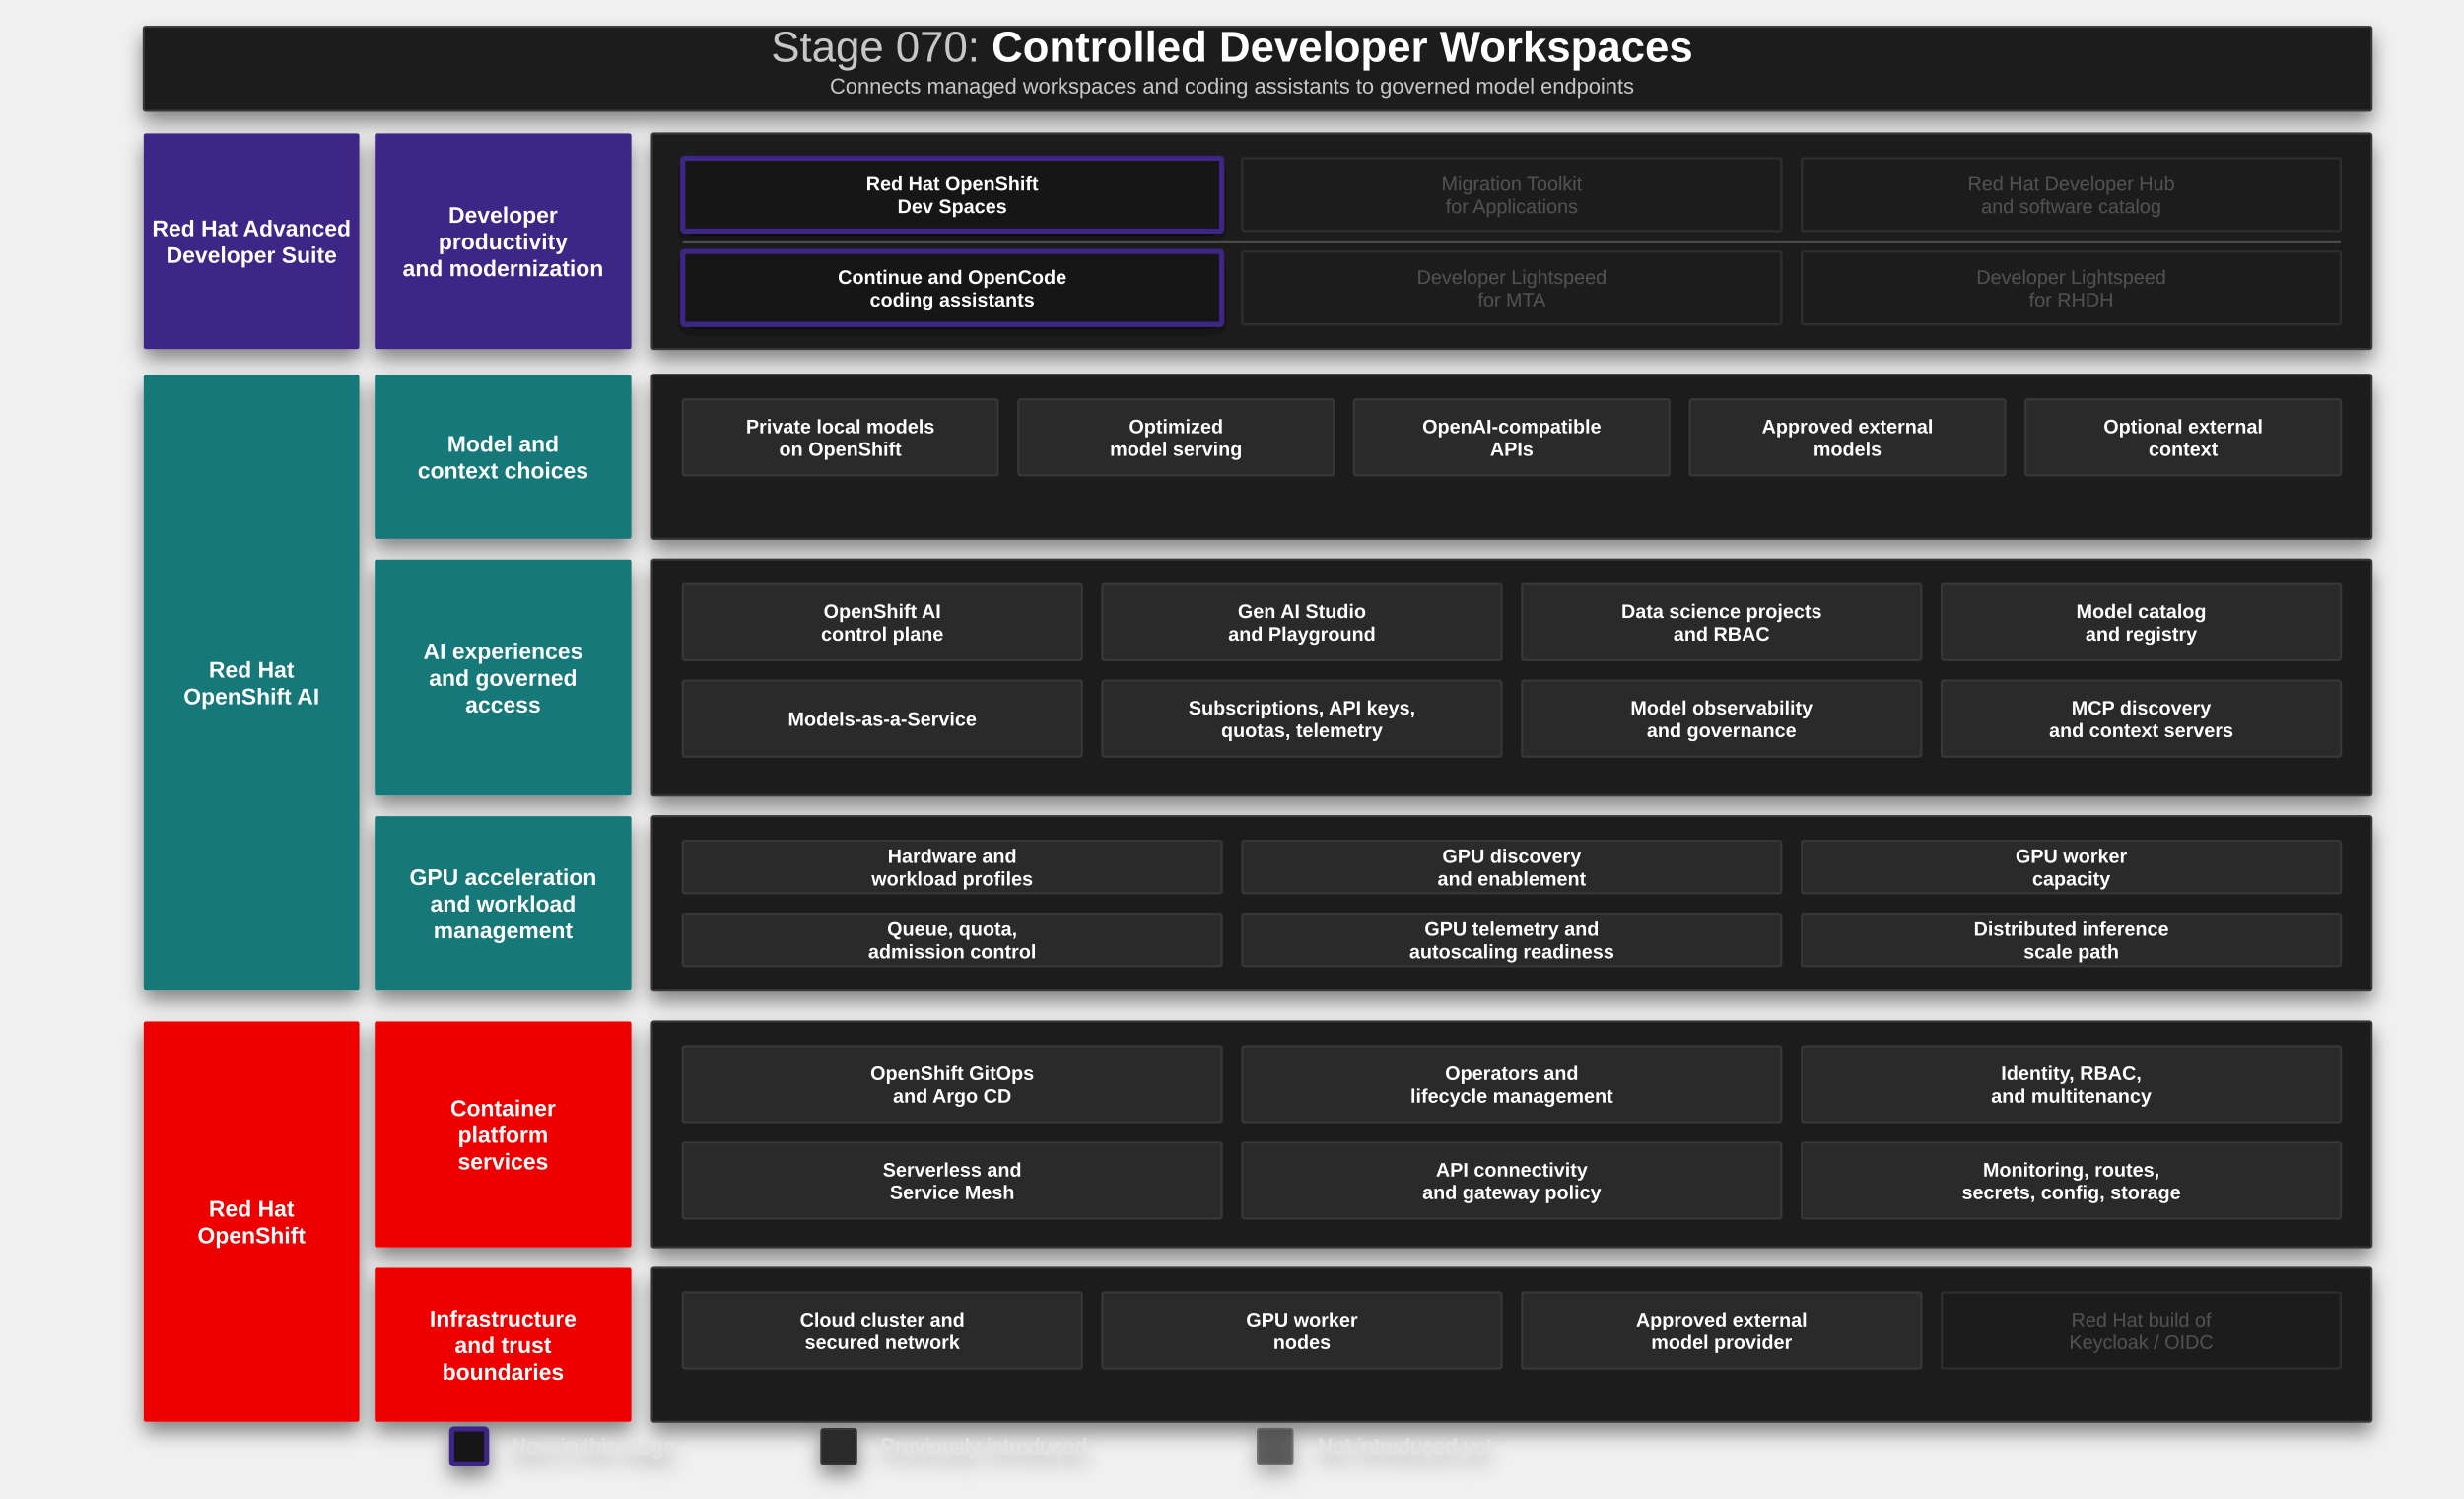
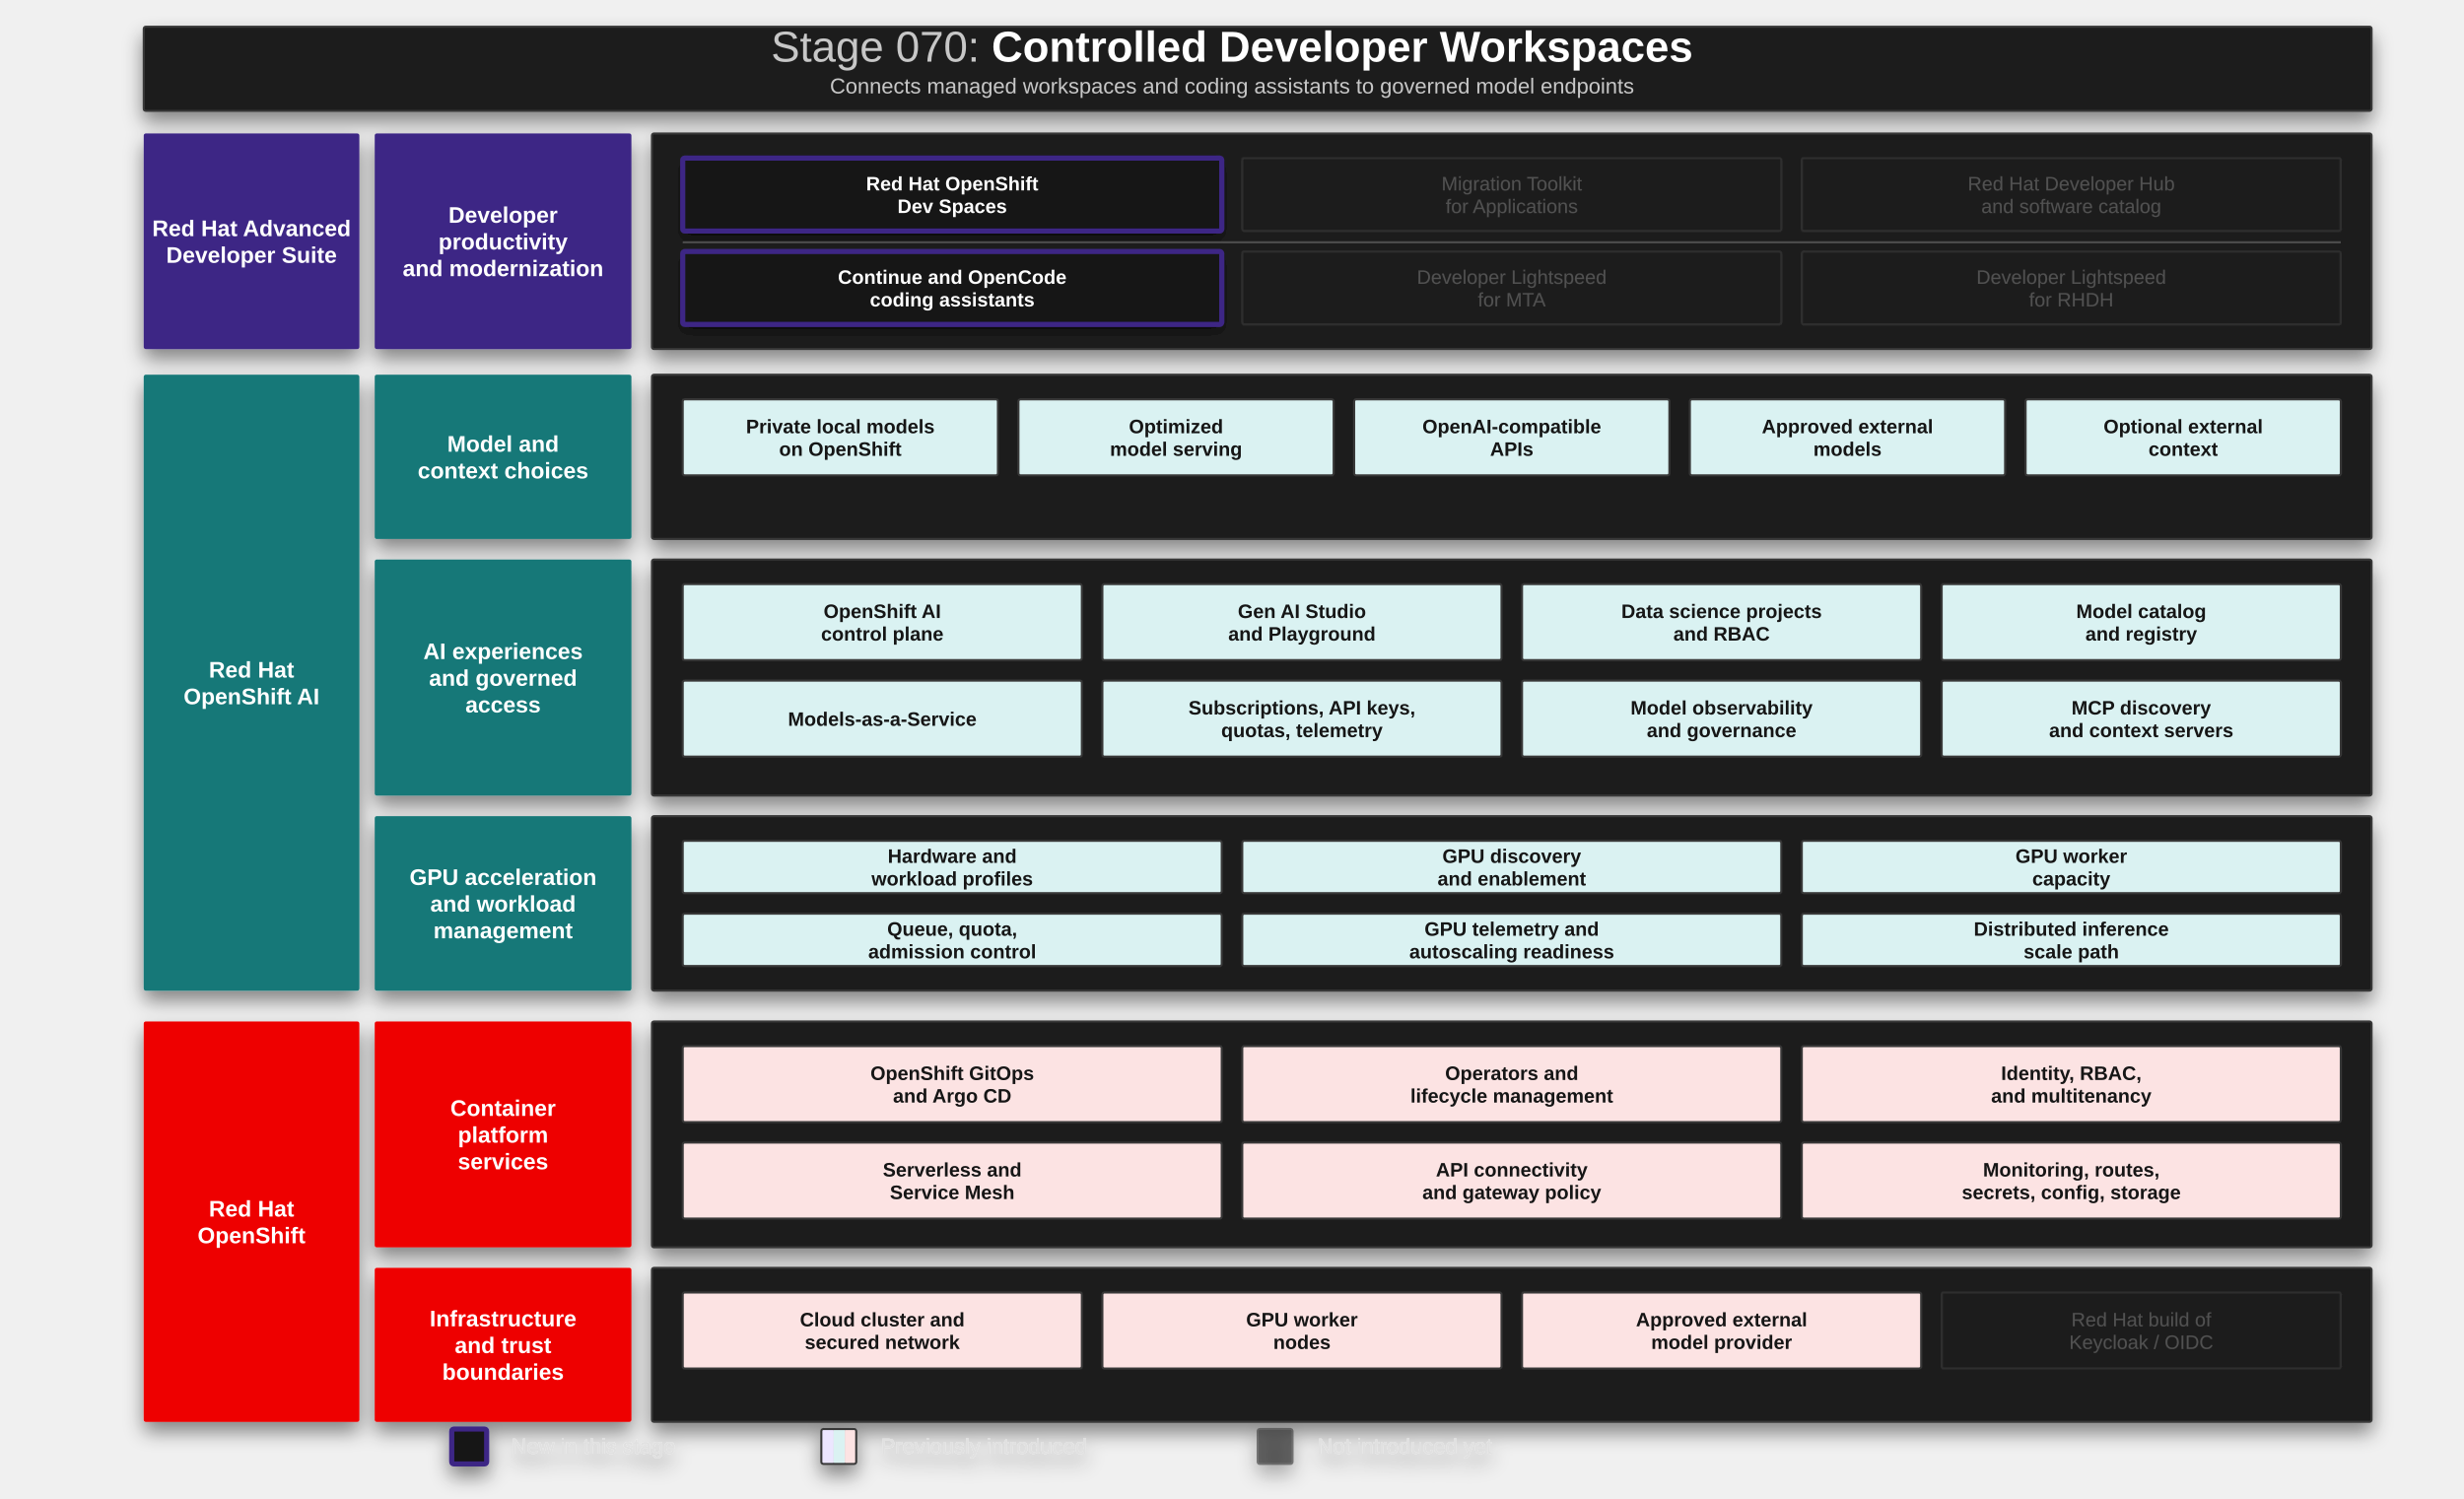
<svg xmlns="http://www.w3.org/2000/svg" width="2400" height="1460" viewBox="0 0 2400 1460" role="img" aria-labelledby="title desc">
  <style>.display{font-family:'Red Hat Display','Arial',sans-serif}.body{font-family:'Red Hat Text','Arial',sans-serif}</style>
  <defs>
    <filter id="lift" x="-20%" y="-20%" width="140%" height="140%">
      <feDropShadow dx="0" dy="6" stdDeviation="5" flood-color="#000" flood-opacity="0.55" />
    </filter>
    <filter id="panelShadow" x="-8%" y="-8%" width="116%" height="116%">
      <feDropShadow dx="0" dy="10" stdDeviation="9" flood-color="#000" flood-opacity="0.45" />
    </filter>
  </defs>
  <g filter="url(#panelShadow)">
    <rect x="140" y="26" width="2170" height="82" rx="2" fill="#1f1f1f" stroke="#383838" stroke-width="2" />
    <text x="1200" y="60" class="display" font-size="42" fill="#ffffff" font-weight="700" text-anchor="middle">
      <tspan fill="#c7c7c7" font-weight="500">Stage 070:</tspan> Controlled Developer Workspaces</text>
    <text x="1200" y="91" class="body" font-size="21" fill="#c7c7c7" text-anchor="middle">Connects managed workspaces and coding assistants to governed model endpoints</text>
    <rect x="140" y="130" width="210" height="210" rx="2" fill="#3d2785" stroke="#3d2785" stroke-width="0" />
    <text x="245" y="230" class="body" font-size="22" fill="#ffffff" font-weight="700" text-anchor="middle">Red Hat Advanced</text>
    <text x="245" y="256" class="body" font-size="22" fill="#ffffff" font-weight="700" text-anchor="middle">Developer Suite</text>
    <rect x="140" y="365" width="210" height="600" rx="2" fill="#147878" stroke="#147878" stroke-width="0" />
    <text x="245" y="660" class="body" font-size="22" fill="#ffffff" font-weight="700" text-anchor="middle">Red Hat</text>
    <text x="245" y="686" class="body" font-size="22" fill="#ffffff" font-weight="700" text-anchor="middle">OpenShift AI</text>
    <rect x="140" y="995" width="210" height="390" rx="2" fill="#ee0000" stroke="#ee0000" stroke-width="0" />
    <text x="245" y="1185" class="body" font-size="22" fill="#ffffff" font-weight="700" text-anchor="middle">Red Hat</text>
    <text x="245" y="1211" class="body" font-size="22" fill="#ffffff" font-weight="700" text-anchor="middle">OpenShift</text>
    <rect x="365" y="130" width="250" height="210" rx="2" fill="#3d2785" stroke="#3d2785" stroke-width="0" />
    <text x="490" y="217" class="body" font-size="22" fill="#ffffff" font-weight="700" text-anchor="middle">Developer</text>
    <text x="490" y="243" class="body" font-size="22" fill="#ffffff" font-weight="700" text-anchor="middle">productivity</text>
    <text x="490" y="269" class="body" font-size="22" fill="#ffffff" font-weight="700" text-anchor="middle">and modernization</text>
    <rect x="635" y="130" width="1675" height="210" rx="2" fill="#1f1f1f" stroke="#383838" stroke-width="2" />
    <g filter="url(#lift)">
      <rect x="665" y="154" width="525" height="71" rx="2" fill="#151515" stroke="#3d2785" stroke-width="5" />
      <text x="927.5" y="185.5" class="body" font-size="19" fill="#ffffff" font-weight="700" text-anchor="middle">Red Hat OpenShift</text>
      <text x="927.5" y="207.5" class="body" font-size="19" fill="#ffffff" font-weight="700" text-anchor="middle">Dev Spaces</text>
    </g>
    <g opacity="0.62">
      <rect x="1210" y="154" width="525" height="71" rx="2" fill="#1f1f1f" stroke="#383838" stroke-width="2" />
      <text x="1472.5" y="185.5" class="body" font-size="19" fill="#707070" font-weight="450" text-anchor="middle">Migration Toolkit</text>
      <text x="1472.5" y="207.5" class="body" font-size="19" fill="#707070" font-weight="450" text-anchor="middle">for Applications</text>
    </g>
    <g opacity="0.62">
      <rect x="1755" y="154" width="525" height="71" rx="2" fill="#1f1f1f" stroke="#383838" stroke-width="2" />
      <text x="2017.5" y="185.5" class="body" font-size="19" fill="#707070" font-weight="450" text-anchor="middle">Red Hat Developer Hub</text>
      <text x="2017.5" y="207.5" class="body" font-size="19" fill="#707070" font-weight="450" text-anchor="middle">and software catalog</text>
    </g>
    <g filter="url(#lift)">
      <rect x="665" y="245" width="525" height="71" rx="2" fill="#151515" stroke="#3d2785" stroke-width="5" />
      <text x="927.5" y="276.5" class="body" font-size="19" fill="#ffffff" font-weight="700" text-anchor="middle">Continue and OpenCode</text>
      <text x="927.5" y="298.5" class="body" font-size="19" fill="#ffffff" font-weight="700" text-anchor="middle">coding assistants</text>
    </g>
    <g opacity="0.62">
      <rect x="1210" y="245" width="525" height="71" rx="2" fill="#1f1f1f" stroke="#383838" stroke-width="2" />
      <text x="1472.5" y="276.5" class="body" font-size="19" fill="#707070" font-weight="450" text-anchor="middle">Developer Lightspeed</text>
      <text x="1472.5" y="298.5" class="body" font-size="19" fill="#707070" font-weight="450" text-anchor="middle">for MTA</text>
    </g>
    <g opacity="0.62">
      <rect x="1755" y="245" width="525" height="71" rx="2" fill="#1f1f1f" stroke="#383838" stroke-width="2" />
      <text x="2017.5" y="276.5" class="body" font-size="19" fill="#707070" font-weight="450" text-anchor="middle">Developer Lightspeed</text>
      <text x="2017.5" y="298.5" class="body" font-size="19" fill="#707070" font-weight="450" text-anchor="middle">for RHDH</text>
    </g>
    <line x1="665" y1="236" x2="2280" y2="236" stroke="#4d4d4d" stroke-width="2" />
    <rect x="365" y="365" width="250" height="160" rx="2" fill="#147878" stroke="#147878" stroke-width="0" />
    <text x="490" y="440" class="body" font-size="22" fill="#ffffff" font-weight="700" text-anchor="middle">Model and</text>
    <text x="490" y="466" class="body" font-size="22" fill="#ffffff" font-weight="700" text-anchor="middle">context choices</text>
    <rect x="635" y="365" width="1675" height="160" rx="2" fill="#1f1f1f" stroke="#383838" stroke-width="2" />
    <g>
-       <rect x="665" y="389" width="307" height="74" rx="2" fill="#292929" stroke="#383838" stroke-width="2" />
-       <text x="818.5" y="422" class="body" font-size="19" fill="#ffffff" font-weight="550" text-anchor="middle">Private local models</text>
-       <text x="818.5" y="444" class="body" font-size="19" fill="#ffffff" font-weight="550" text-anchor="middle">on OpenShift</text>
-     </g>
-     <g>
-       <rect x="992" y="389" width="307" height="74" rx="2" fill="#292929" stroke="#383838" stroke-width="2" />
-       <text x="1145.5" y="422" class="body" font-size="19" fill="#ffffff" font-weight="550" text-anchor="middle">Optimized</text>
-       <text x="1145.5" y="444" class="body" font-size="19" fill="#ffffff" font-weight="550" text-anchor="middle">model serving</text>
-     </g>
-     <g>
-       <rect x="1319" y="389" width="307" height="74" rx="2" fill="#292929" stroke="#383838" stroke-width="2" />
-       <text x="1472.5" y="422" class="body" font-size="19" fill="#ffffff" font-weight="550" text-anchor="middle">OpenAI-compatible</text>
-       <text x="1472.5" y="444" class="body" font-size="19" fill="#ffffff" font-weight="550" text-anchor="middle">APIs</text>
-     </g>
-     <g>
-       <rect x="1646" y="389" width="307" height="74" rx="2" fill="#292929" stroke="#383838" stroke-width="2" />
-       <text x="1799.5" y="422" class="body" font-size="19" fill="#ffffff" font-weight="550" text-anchor="middle">Approved external</text>
-       <text x="1799.5" y="444" class="body" font-size="19" fill="#ffffff" font-weight="550" text-anchor="middle">models</text>
-     </g>
-     <g>
-       <rect x="1973" y="389" width="307" height="74" rx="2" fill="#292929" stroke="#383838" stroke-width="2" />
-       <text x="2126.5" y="422" class="body" font-size="19" fill="#ffffff" font-weight="550" text-anchor="middle">Optional external</text>
-       <text x="2126.5" y="444" class="body" font-size="19" fill="#ffffff" font-weight="550" text-anchor="middle">context</text>
+       <rect x="665" y="389" width="307" height="74" rx="2" fill="#daf2f2" stroke="#383838" stroke-width="2" />
+       <text x="818.5" y="422" class="body" font-size="19" fill="#151515" font-weight="650" text-anchor="middle">Private local models</text>
+       <text x="818.5" y="444" class="body" font-size="19" fill="#151515" font-weight="650" text-anchor="middle">on OpenShift</text>
+     </g>
+     <g>
+       <rect x="992" y="389" width="307" height="74" rx="2" fill="#daf2f2" stroke="#383838" stroke-width="2" />
+       <text x="1145.5" y="422" class="body" font-size="19" fill="#151515" font-weight="650" text-anchor="middle">Optimized</text>
+       <text x="1145.5" y="444" class="body" font-size="19" fill="#151515" font-weight="650" text-anchor="middle">model serving</text>
+     </g>
+     <g>
+       <rect x="1319" y="389" width="307" height="74" rx="2" fill="#daf2f2" stroke="#383838" stroke-width="2" />
+       <text x="1472.5" y="422" class="body" font-size="19" fill="#151515" font-weight="650" text-anchor="middle">OpenAI-compatible</text>
+       <text x="1472.5" y="444" class="body" font-size="19" fill="#151515" font-weight="650" text-anchor="middle">APIs</text>
+     </g>
+     <g>
+       <rect x="1646" y="389" width="307" height="74" rx="2" fill="#daf2f2" stroke="#383838" stroke-width="2" />
+       <text x="1799.5" y="422" class="body" font-size="19" fill="#151515" font-weight="650" text-anchor="middle">Approved external</text>
+       <text x="1799.5" y="444" class="body" font-size="19" fill="#151515" font-weight="650" text-anchor="middle">models</text>
+     </g>
+     <g>
+       <rect x="1973" y="389" width="307" height="74" rx="2" fill="#daf2f2" stroke="#383838" stroke-width="2" />
+       <text x="2126.5" y="422" class="body" font-size="19" fill="#151515" font-weight="650" text-anchor="middle">Optional external</text>
+       <text x="2126.5" y="444" class="body" font-size="19" fill="#151515" font-weight="650" text-anchor="middle">context</text>
    </g>
    <rect x="365" y="545" width="250" height="230" rx="2" fill="#147878" stroke="#147878" stroke-width="0" />
    <text x="490" y="642" class="body" font-size="22" fill="#ffffff" font-weight="700" text-anchor="middle">AI experiences</text>
    <text x="490" y="668" class="body" font-size="22" fill="#ffffff" font-weight="700" text-anchor="middle">and governed</text>
    <text x="490" y="694" class="body" font-size="22" fill="#ffffff" font-weight="700" text-anchor="middle">access</text>
    <rect x="635" y="545" width="1675" height="230" rx="2" fill="#1f1f1f" stroke="#383838" stroke-width="2" />
    <g>
-       <rect x="665" y="569" width="388.75" height="74" rx="2" fill="#292929" stroke="#383838" stroke-width="2" />
-       <text x="859.375" y="602" class="body" font-size="19" fill="#ffffff" font-weight="550" text-anchor="middle">OpenShift AI</text>
-       <text x="859.375" y="624" class="body" font-size="19" fill="#ffffff" font-weight="550" text-anchor="middle">control plane</text>
-     </g>
-     <g>
-       <rect x="1073.75" y="569" width="388.75" height="74" rx="2" fill="#292929" stroke="#383838" stroke-width="2" />
-       <text x="1268.125" y="602" class="body" font-size="19" fill="#ffffff" font-weight="550" text-anchor="middle">Gen AI Studio</text>
-       <text x="1268.125" y="624" class="body" font-size="19" fill="#ffffff" font-weight="550" text-anchor="middle">and Playground</text>
-     </g>
-     <g>
-       <rect x="1482.5" y="569" width="388.75" height="74" rx="2" fill="#292929" stroke="#383838" stroke-width="2" />
-       <text x="1676.875" y="602" class="body" font-size="19" fill="#ffffff" font-weight="550" text-anchor="middle">Data science projects</text>
-       <text x="1676.875" y="624" class="body" font-size="19" fill="#ffffff" font-weight="550" text-anchor="middle">and RBAC</text>
-     </g>
-     <g>
-       <rect x="1891.25" y="569" width="388.75" height="74" rx="2" fill="#292929" stroke="#383838" stroke-width="2" />
-       <text x="2085.625" y="602" class="body" font-size="19" fill="#ffffff" font-weight="550" text-anchor="middle">Model catalog</text>
-       <text x="2085.625" y="624" class="body" font-size="19" fill="#ffffff" font-weight="550" text-anchor="middle">and registry</text>
-     </g>
-     <g>
-       <rect x="665" y="663" width="388.75" height="74" rx="2" fill="#292929" stroke="#383838" stroke-width="2" />
-       <text x="859.375" y="707" class="body" font-size="19" fill="#ffffff" font-weight="550" text-anchor="middle">Models-as-a-Service</text>
-     </g>
-     <g>
-       <rect x="1073.75" y="663" width="388.75" height="74" rx="2" fill="#292929" stroke="#383838" stroke-width="2" />
-       <text x="1268.125" y="696" class="body" font-size="19" fill="#ffffff" font-weight="550" text-anchor="middle">Subscriptions, API keys,</text>
-       <text x="1268.125" y="718" class="body" font-size="19" fill="#ffffff" font-weight="550" text-anchor="middle">quotas, telemetry</text>
-     </g>
-     <g>
-       <rect x="1482.5" y="663" width="388.75" height="74" rx="2" fill="#292929" stroke="#383838" stroke-width="2" />
-       <text x="1676.875" y="696" class="body" font-size="19" fill="#ffffff" font-weight="550" text-anchor="middle">Model observability</text>
-       <text x="1676.875" y="718" class="body" font-size="19" fill="#ffffff" font-weight="550" text-anchor="middle">and governance</text>
-     </g>
-     <g>
-       <rect x="1891.25" y="663" width="388.75" height="74" rx="2" fill="#292929" stroke="#383838" stroke-width="2" />
-       <text x="2085.625" y="696" class="body" font-size="19" fill="#ffffff" font-weight="550" text-anchor="middle">MCP discovery</text>
-       <text x="2085.625" y="718" class="body" font-size="19" fill="#ffffff" font-weight="550" text-anchor="middle">and context servers</text>
+       <rect x="665" y="569" width="388.75" height="74" rx="2" fill="#daf2f2" stroke="#383838" stroke-width="2" />
+       <text x="859.375" y="602" class="body" font-size="19" fill="#151515" font-weight="650" text-anchor="middle">OpenShift AI</text>
+       <text x="859.375" y="624" class="body" font-size="19" fill="#151515" font-weight="650" text-anchor="middle">control plane</text>
+     </g>
+     <g>
+       <rect x="1073.75" y="569" width="388.75" height="74" rx="2" fill="#daf2f2" stroke="#383838" stroke-width="2" />
+       <text x="1268.125" y="602" class="body" font-size="19" fill="#151515" font-weight="650" text-anchor="middle">Gen AI Studio</text>
+       <text x="1268.125" y="624" class="body" font-size="19" fill="#151515" font-weight="650" text-anchor="middle">and Playground</text>
+     </g>
+     <g>
+       <rect x="1482.5" y="569" width="388.75" height="74" rx="2" fill="#daf2f2" stroke="#383838" stroke-width="2" />
+       <text x="1676.875" y="602" class="body" font-size="19" fill="#151515" font-weight="650" text-anchor="middle">Data science projects</text>
+       <text x="1676.875" y="624" class="body" font-size="19" fill="#151515" font-weight="650" text-anchor="middle">and RBAC</text>
+     </g>
+     <g>
+       <rect x="1891.25" y="569" width="388.75" height="74" rx="2" fill="#daf2f2" stroke="#383838" stroke-width="2" />
+       <text x="2085.625" y="602" class="body" font-size="19" fill="#151515" font-weight="650" text-anchor="middle">Model catalog</text>
+       <text x="2085.625" y="624" class="body" font-size="19" fill="#151515" font-weight="650" text-anchor="middle">and registry</text>
+     </g>
+     <g>
+       <rect x="665" y="663" width="388.75" height="74" rx="2" fill="#daf2f2" stroke="#383838" stroke-width="2" />
+       <text x="859.375" y="707" class="body" font-size="19" fill="#151515" font-weight="650" text-anchor="middle">Models-as-a-Service</text>
+     </g>
+     <g>
+       <rect x="1073.75" y="663" width="388.75" height="74" rx="2" fill="#daf2f2" stroke="#383838" stroke-width="2" />
+       <text x="1268.125" y="696" class="body" font-size="19" fill="#151515" font-weight="650" text-anchor="middle">Subscriptions, API keys,</text>
+       <text x="1268.125" y="718" class="body" font-size="19" fill="#151515" font-weight="650" text-anchor="middle">quotas, telemetry</text>
+     </g>
+     <g>
+       <rect x="1482.5" y="663" width="388.75" height="74" rx="2" fill="#daf2f2" stroke="#383838" stroke-width="2" />
+       <text x="1676.875" y="696" class="body" font-size="19" fill="#151515" font-weight="650" text-anchor="middle">Model observability</text>
+       <text x="1676.875" y="718" class="body" font-size="19" fill="#151515" font-weight="650" text-anchor="middle">and governance</text>
+     </g>
+     <g>
+       <rect x="1891.25" y="663" width="388.75" height="74" rx="2" fill="#daf2f2" stroke="#383838" stroke-width="2" />
+       <text x="2085.625" y="696" class="body" font-size="19" fill="#151515" font-weight="650" text-anchor="middle">MCP discovery</text>
+       <text x="2085.625" y="718" class="body" font-size="19" fill="#151515" font-weight="650" text-anchor="middle">and context servers</text>
    </g>
    <rect x="365" y="795" width="250" height="170" rx="2" fill="#147878" stroke="#147878" stroke-width="0" />
    <text x="490" y="862" class="body" font-size="22" fill="#ffffff" font-weight="700" text-anchor="middle">GPU acceleration</text>
    <text x="490" y="888" class="body" font-size="22" fill="#ffffff" font-weight="700" text-anchor="middle">and workload</text>
    <text x="490" y="914" class="body" font-size="22" fill="#ffffff" font-weight="700" text-anchor="middle">management</text>
    <rect x="635" y="795" width="1675" height="170" rx="2" fill="#1f1f1f" stroke="#383838" stroke-width="2" />
    <g>
-       <rect x="665" y="819" width="525" height="51" rx="2" fill="#292929" stroke="#383838" stroke-width="2" />
-       <text x="927.5" y="840.5" class="body" font-size="19" fill="#ffffff" font-weight="550" text-anchor="middle">Hardware and</text>
-       <text x="927.5" y="862.5" class="body" font-size="19" fill="#ffffff" font-weight="550" text-anchor="middle">workload profiles</text>
-     </g>
-     <g>
-       <rect x="1210" y="819" width="525" height="51" rx="2" fill="#292929" stroke="#383838" stroke-width="2" />
-       <text x="1472.5" y="840.5" class="body" font-size="19" fill="#ffffff" font-weight="550" text-anchor="middle">GPU discovery</text>
-       <text x="1472.5" y="862.5" class="body" font-size="19" fill="#ffffff" font-weight="550" text-anchor="middle">and enablement</text>
-     </g>
-     <g>
-       <rect x="1755" y="819" width="525" height="51" rx="2" fill="#292929" stroke="#383838" stroke-width="2" />
-       <text x="2017.5" y="840.5" class="body" font-size="19" fill="#ffffff" font-weight="550" text-anchor="middle">GPU worker</text>
-       <text x="2017.5" y="862.5" class="body" font-size="19" fill="#ffffff" font-weight="550" text-anchor="middle">capacity</text>
-     </g>
-     <g>
-       <rect x="665" y="890" width="525" height="51" rx="2" fill="#292929" stroke="#383838" stroke-width="2" />
-       <text x="927.5" y="911.5" class="body" font-size="19" fill="#ffffff" font-weight="550" text-anchor="middle">Queue, quota,</text>
-       <text x="927.5" y="933.5" class="body" font-size="19" fill="#ffffff" font-weight="550" text-anchor="middle">admission control</text>
-     </g>
-     <g>
-       <rect x="1210" y="890" width="525" height="51" rx="2" fill="#292929" stroke="#383838" stroke-width="2" />
-       <text x="1472.5" y="911.5" class="body" font-size="19" fill="#ffffff" font-weight="550" text-anchor="middle">GPU telemetry and</text>
-       <text x="1472.5" y="933.5" class="body" font-size="19" fill="#ffffff" font-weight="550" text-anchor="middle">autoscaling readiness</text>
-     </g>
-     <g>
-       <rect x="1755" y="890" width="525" height="51" rx="2" fill="#292929" stroke="#383838" stroke-width="2" />
-       <text x="2017.5" y="911.5" class="body" font-size="19" fill="#ffffff" font-weight="550" text-anchor="middle">Distributed inference</text>
-       <text x="2017.5" y="933.5" class="body" font-size="19" fill="#ffffff" font-weight="550" text-anchor="middle">scale path</text>
+       <rect x="665" y="819" width="525" height="51" rx="2" fill="#daf2f2" stroke="#383838" stroke-width="2" />
+       <text x="927.5" y="840.5" class="body" font-size="19" fill="#151515" font-weight="650" text-anchor="middle">Hardware and</text>
+       <text x="927.5" y="862.5" class="body" font-size="19" fill="#151515" font-weight="650" text-anchor="middle">workload profiles</text>
+     </g>
+     <g>
+       <rect x="1210" y="819" width="525" height="51" rx="2" fill="#daf2f2" stroke="#383838" stroke-width="2" />
+       <text x="1472.5" y="840.5" class="body" font-size="19" fill="#151515" font-weight="650" text-anchor="middle">GPU discovery</text>
+       <text x="1472.5" y="862.5" class="body" font-size="19" fill="#151515" font-weight="650" text-anchor="middle">and enablement</text>
+     </g>
+     <g>
+       <rect x="1755" y="819" width="525" height="51" rx="2" fill="#daf2f2" stroke="#383838" stroke-width="2" />
+       <text x="2017.5" y="840.5" class="body" font-size="19" fill="#151515" font-weight="650" text-anchor="middle">GPU worker</text>
+       <text x="2017.5" y="862.5" class="body" font-size="19" fill="#151515" font-weight="650" text-anchor="middle">capacity</text>
+     </g>
+     <g>
+       <rect x="665" y="890" width="525" height="51" rx="2" fill="#daf2f2" stroke="#383838" stroke-width="2" />
+       <text x="927.5" y="911.5" class="body" font-size="19" fill="#151515" font-weight="650" text-anchor="middle">Queue, quota,</text>
+       <text x="927.5" y="933.5" class="body" font-size="19" fill="#151515" font-weight="650" text-anchor="middle">admission control</text>
+     </g>
+     <g>
+       <rect x="1210" y="890" width="525" height="51" rx="2" fill="#daf2f2" stroke="#383838" stroke-width="2" />
+       <text x="1472.5" y="911.5" class="body" font-size="19" fill="#151515" font-weight="650" text-anchor="middle">GPU telemetry and</text>
+       <text x="1472.5" y="933.5" class="body" font-size="19" fill="#151515" font-weight="650" text-anchor="middle">autoscaling readiness</text>
+     </g>
+     <g>
+       <rect x="1755" y="890" width="525" height="51" rx="2" fill="#daf2f2" stroke="#383838" stroke-width="2" />
+       <text x="2017.5" y="911.5" class="body" font-size="19" fill="#151515" font-weight="650" text-anchor="middle">Distributed inference</text>
+       <text x="2017.5" y="933.5" class="body" font-size="19" fill="#151515" font-weight="650" text-anchor="middle">scale path</text>
    </g>
    <rect x="365" y="995" width="250" height="220" rx="2" fill="#ee0000" stroke="#ee0000" stroke-width="0" />
    <text x="490" y="1087" class="body" font-size="22" fill="#ffffff" font-weight="700" text-anchor="middle">Container</text>
    <text x="490" y="1113" class="body" font-size="22" fill="#ffffff" font-weight="700" text-anchor="middle">platform</text>
    <text x="490" y="1139" class="body" font-size="22" fill="#ffffff" font-weight="700" text-anchor="middle">services</text>
    <rect x="635" y="995" width="1675" height="220" rx="2" fill="#1f1f1f" stroke="#383838" stroke-width="2" />
    <g>
-       <rect x="665" y="1019" width="525" height="74" rx="2" fill="#292929" stroke="#383838" stroke-width="2" />
-       <text x="927.5" y="1052" class="body" font-size="19" fill="#ffffff" font-weight="550" text-anchor="middle">OpenShift GitOps</text>
-       <text x="927.5" y="1074" class="body" font-size="19" fill="#ffffff" font-weight="550" text-anchor="middle">and Argo CD</text>
-     </g>
-     <g>
-       <rect x="1210" y="1019" width="525" height="74" rx="2" fill="#292929" stroke="#383838" stroke-width="2" />
-       <text x="1472.5" y="1052" class="body" font-size="19" fill="#ffffff" font-weight="550" text-anchor="middle">Operators and</text>
-       <text x="1472.5" y="1074" class="body" font-size="19" fill="#ffffff" font-weight="550" text-anchor="middle">lifecycle management</text>
-     </g>
-     <g>
-       <rect x="1755" y="1019" width="525" height="74" rx="2" fill="#292929" stroke="#383838" stroke-width="2" />
-       <text x="2017.5" y="1052" class="body" font-size="19" fill="#ffffff" font-weight="550" text-anchor="middle">Identity, RBAC,</text>
-       <text x="2017.5" y="1074" class="body" font-size="19" fill="#ffffff" font-weight="550" text-anchor="middle">and multitenancy</text>
-     </g>
-     <g>
-       <rect x="665" y="1113" width="525" height="74" rx="2" fill="#292929" stroke="#383838" stroke-width="2" />
-       <text x="927.5" y="1146" class="body" font-size="19" fill="#ffffff" font-weight="550" text-anchor="middle">Serverless and</text>
-       <text x="927.5" y="1168" class="body" font-size="19" fill="#ffffff" font-weight="550" text-anchor="middle">Service Mesh</text>
-     </g>
-     <g>
-       <rect x="1210" y="1113" width="525" height="74" rx="2" fill="#292929" stroke="#383838" stroke-width="2" />
-       <text x="1472.5" y="1146" class="body" font-size="19" fill="#ffffff" font-weight="550" text-anchor="middle">API connectivity</text>
-       <text x="1472.5" y="1168" class="body" font-size="19" fill="#ffffff" font-weight="550" text-anchor="middle">and gateway policy</text>
-     </g>
-     <g>
-       <rect x="1755" y="1113" width="525" height="74" rx="2" fill="#292929" stroke="#383838" stroke-width="2" />
-       <text x="2017.5" y="1146" class="body" font-size="19" fill="#ffffff" font-weight="550" text-anchor="middle">Monitoring, routes,</text>
-       <text x="2017.5" y="1168" class="body" font-size="19" fill="#ffffff" font-weight="550" text-anchor="middle">secrets, config, storage</text>
+       <rect x="665" y="1019" width="525" height="74" rx="2" fill="#fce3e3" stroke="#383838" stroke-width="2" />
+       <text x="927.5" y="1052" class="body" font-size="19" fill="#151515" font-weight="650" text-anchor="middle">OpenShift GitOps</text>
+       <text x="927.5" y="1074" class="body" font-size="19" fill="#151515" font-weight="650" text-anchor="middle">and Argo CD</text>
+     </g>
+     <g>
+       <rect x="1210" y="1019" width="525" height="74" rx="2" fill="#fce3e3" stroke="#383838" stroke-width="2" />
+       <text x="1472.5" y="1052" class="body" font-size="19" fill="#151515" font-weight="650" text-anchor="middle">Operators and</text>
+       <text x="1472.5" y="1074" class="body" font-size="19" fill="#151515" font-weight="650" text-anchor="middle">lifecycle management</text>
+     </g>
+     <g>
+       <rect x="1755" y="1019" width="525" height="74" rx="2" fill="#fce3e3" stroke="#383838" stroke-width="2" />
+       <text x="2017.5" y="1052" class="body" font-size="19" fill="#151515" font-weight="650" text-anchor="middle">Identity, RBAC,</text>
+       <text x="2017.5" y="1074" class="body" font-size="19" fill="#151515" font-weight="650" text-anchor="middle">and multitenancy</text>
+     </g>
+     <g>
+       <rect x="665" y="1113" width="525" height="74" rx="2" fill="#fce3e3" stroke="#383838" stroke-width="2" />
+       <text x="927.5" y="1146" class="body" font-size="19" fill="#151515" font-weight="650" text-anchor="middle">Serverless and</text>
+       <text x="927.5" y="1168" class="body" font-size="19" fill="#151515" font-weight="650" text-anchor="middle">Service Mesh</text>
+     </g>
+     <g>
+       <rect x="1210" y="1113" width="525" height="74" rx="2" fill="#fce3e3" stroke="#383838" stroke-width="2" />
+       <text x="1472.5" y="1146" class="body" font-size="19" fill="#151515" font-weight="650" text-anchor="middle">API connectivity</text>
+       <text x="1472.5" y="1168" class="body" font-size="19" fill="#151515" font-weight="650" text-anchor="middle">and gateway policy</text>
+     </g>
+     <g>
+       <rect x="1755" y="1113" width="525" height="74" rx="2" fill="#fce3e3" stroke="#383838" stroke-width="2" />
+       <text x="2017.5" y="1146" class="body" font-size="19" fill="#151515" font-weight="650" text-anchor="middle">Monitoring, routes,</text>
+       <text x="2017.5" y="1168" class="body" font-size="19" fill="#151515" font-weight="650" text-anchor="middle">secrets, config, storage</text>
    </g>
    <rect x="365" y="1235" width="250" height="150" rx="2" fill="#ee0000" stroke="#ee0000" stroke-width="0" />
    <text x="490" y="1292" class="body" font-size="22" fill="#ffffff" font-weight="700" text-anchor="middle">Infrastructure</text>
    <text x="490" y="1318" class="body" font-size="22" fill="#ffffff" font-weight="700" text-anchor="middle">and trust</text>
    <text x="490" y="1344" class="body" font-size="22" fill="#ffffff" font-weight="700" text-anchor="middle">boundaries</text>
    <rect x="635" y="1235" width="1675" height="150" rx="2" fill="#1f1f1f" stroke="#383838" stroke-width="2" />
    <g>
-       <rect x="665" y="1259" width="388.75" height="74" rx="2" fill="#292929" stroke="#383838" stroke-width="2" />
-       <text x="859.375" y="1292" class="body" font-size="19" fill="#ffffff" font-weight="550" text-anchor="middle">Cloud cluster and</text>
-       <text x="859.375" y="1314" class="body" font-size="19" fill="#ffffff" font-weight="550" text-anchor="middle">secured network</text>
-     </g>
-     <g>
-       <rect x="1073.75" y="1259" width="388.75" height="74" rx="2" fill="#292929" stroke="#383838" stroke-width="2" />
-       <text x="1268.125" y="1292" class="body" font-size="19" fill="#ffffff" font-weight="550" text-anchor="middle">GPU worker</text>
-       <text x="1268.125" y="1314" class="body" font-size="19" fill="#ffffff" font-weight="550" text-anchor="middle">nodes</text>
-     </g>
-     <g>
-       <rect x="1482.5" y="1259" width="388.75" height="74" rx="2" fill="#292929" stroke="#383838" stroke-width="2" />
-       <text x="1676.875" y="1292" class="body" font-size="19" fill="#ffffff" font-weight="550" text-anchor="middle">Approved external</text>
-       <text x="1676.875" y="1314" class="body" font-size="19" fill="#ffffff" font-weight="550" text-anchor="middle">model provider</text>
+       <rect x="665" y="1259" width="388.75" height="74" rx="2" fill="#fce3e3" stroke="#383838" stroke-width="2" />
+       <text x="859.375" y="1292" class="body" font-size="19" fill="#151515" font-weight="650" text-anchor="middle">Cloud cluster and</text>
+       <text x="859.375" y="1314" class="body" font-size="19" fill="#151515" font-weight="650" text-anchor="middle">secured network</text>
+     </g>
+     <g>
+       <rect x="1073.75" y="1259" width="388.75" height="74" rx="2" fill="#fce3e3" stroke="#383838" stroke-width="2" />
+       <text x="1268.125" y="1292" class="body" font-size="19" fill="#151515" font-weight="650" text-anchor="middle">GPU worker</text>
+       <text x="1268.125" y="1314" class="body" font-size="19" fill="#151515" font-weight="650" text-anchor="middle">nodes</text>
+     </g>
+     <g>
+       <rect x="1482.5" y="1259" width="388.75" height="74" rx="2" fill="#fce3e3" stroke="#383838" stroke-width="2" />
+       <text x="1676.875" y="1292" class="body" font-size="19" fill="#151515" font-weight="650" text-anchor="middle">Approved external</text>
+       <text x="1676.875" y="1314" class="body" font-size="19" fill="#151515" font-weight="650" text-anchor="middle">model provider</text>
    </g>
    <g opacity="0.62">
      <rect x="1891.25" y="1259" width="388.75" height="74" rx="2" fill="#1f1f1f" stroke="#383838" stroke-width="2" />
      <text x="2085.625" y="1292" class="body" font-size="19" fill="#707070" font-weight="450" text-anchor="middle">Red Hat build of</text>
      <text x="2085.625" y="1314" class="body" font-size="19" fill="#707070" font-weight="450" text-anchor="middle">Keycloak / OIDC</text>
    </g>
    <rect x="440" y="1392" width="34" height="34" rx="2" fill="#151515" stroke="#3d2785" stroke-width="5" />
    <text x="498" y="1416" class="body" font-size="21" fill="#e0e0e0">New in this stage</text>
-     <rect x="800" y="1392" width="34" height="34" rx="2" fill="#292929" stroke="#383838" stroke-width="2" />
+     <rect x="800" y="1392" width="12" height="34" rx="2" fill="#ece6ff" stroke="#383838" stroke-width="0" />
+     <rect x="812" y="1392" width="11" height="34" rx="2" fill="#daf2f2" stroke="#383838" stroke-width="0" />
+     <rect x="823" y="1392" width="11" height="34" rx="2" fill="#fce3e3" stroke="#383838" stroke-width="0" />
+     <rect x="800" y="1392" width="34" height="34" rx="2" fill="none" stroke="#383838" stroke-width="2" />
    <text x="858" y="1416" class="body" font-size="21" fill="#e0e0e0">Previously introduced</text>
    <rect x="1225" y="1392" width="34" height="34" rx="2" fill="#1f1f1f" stroke="#383838" stroke-width="2" opacity="0.62" />
    <text x="1283" y="1416" class="body" font-size="21" fill="#e0e0e0">Not introduced yet</text>
  </g>
</svg>
